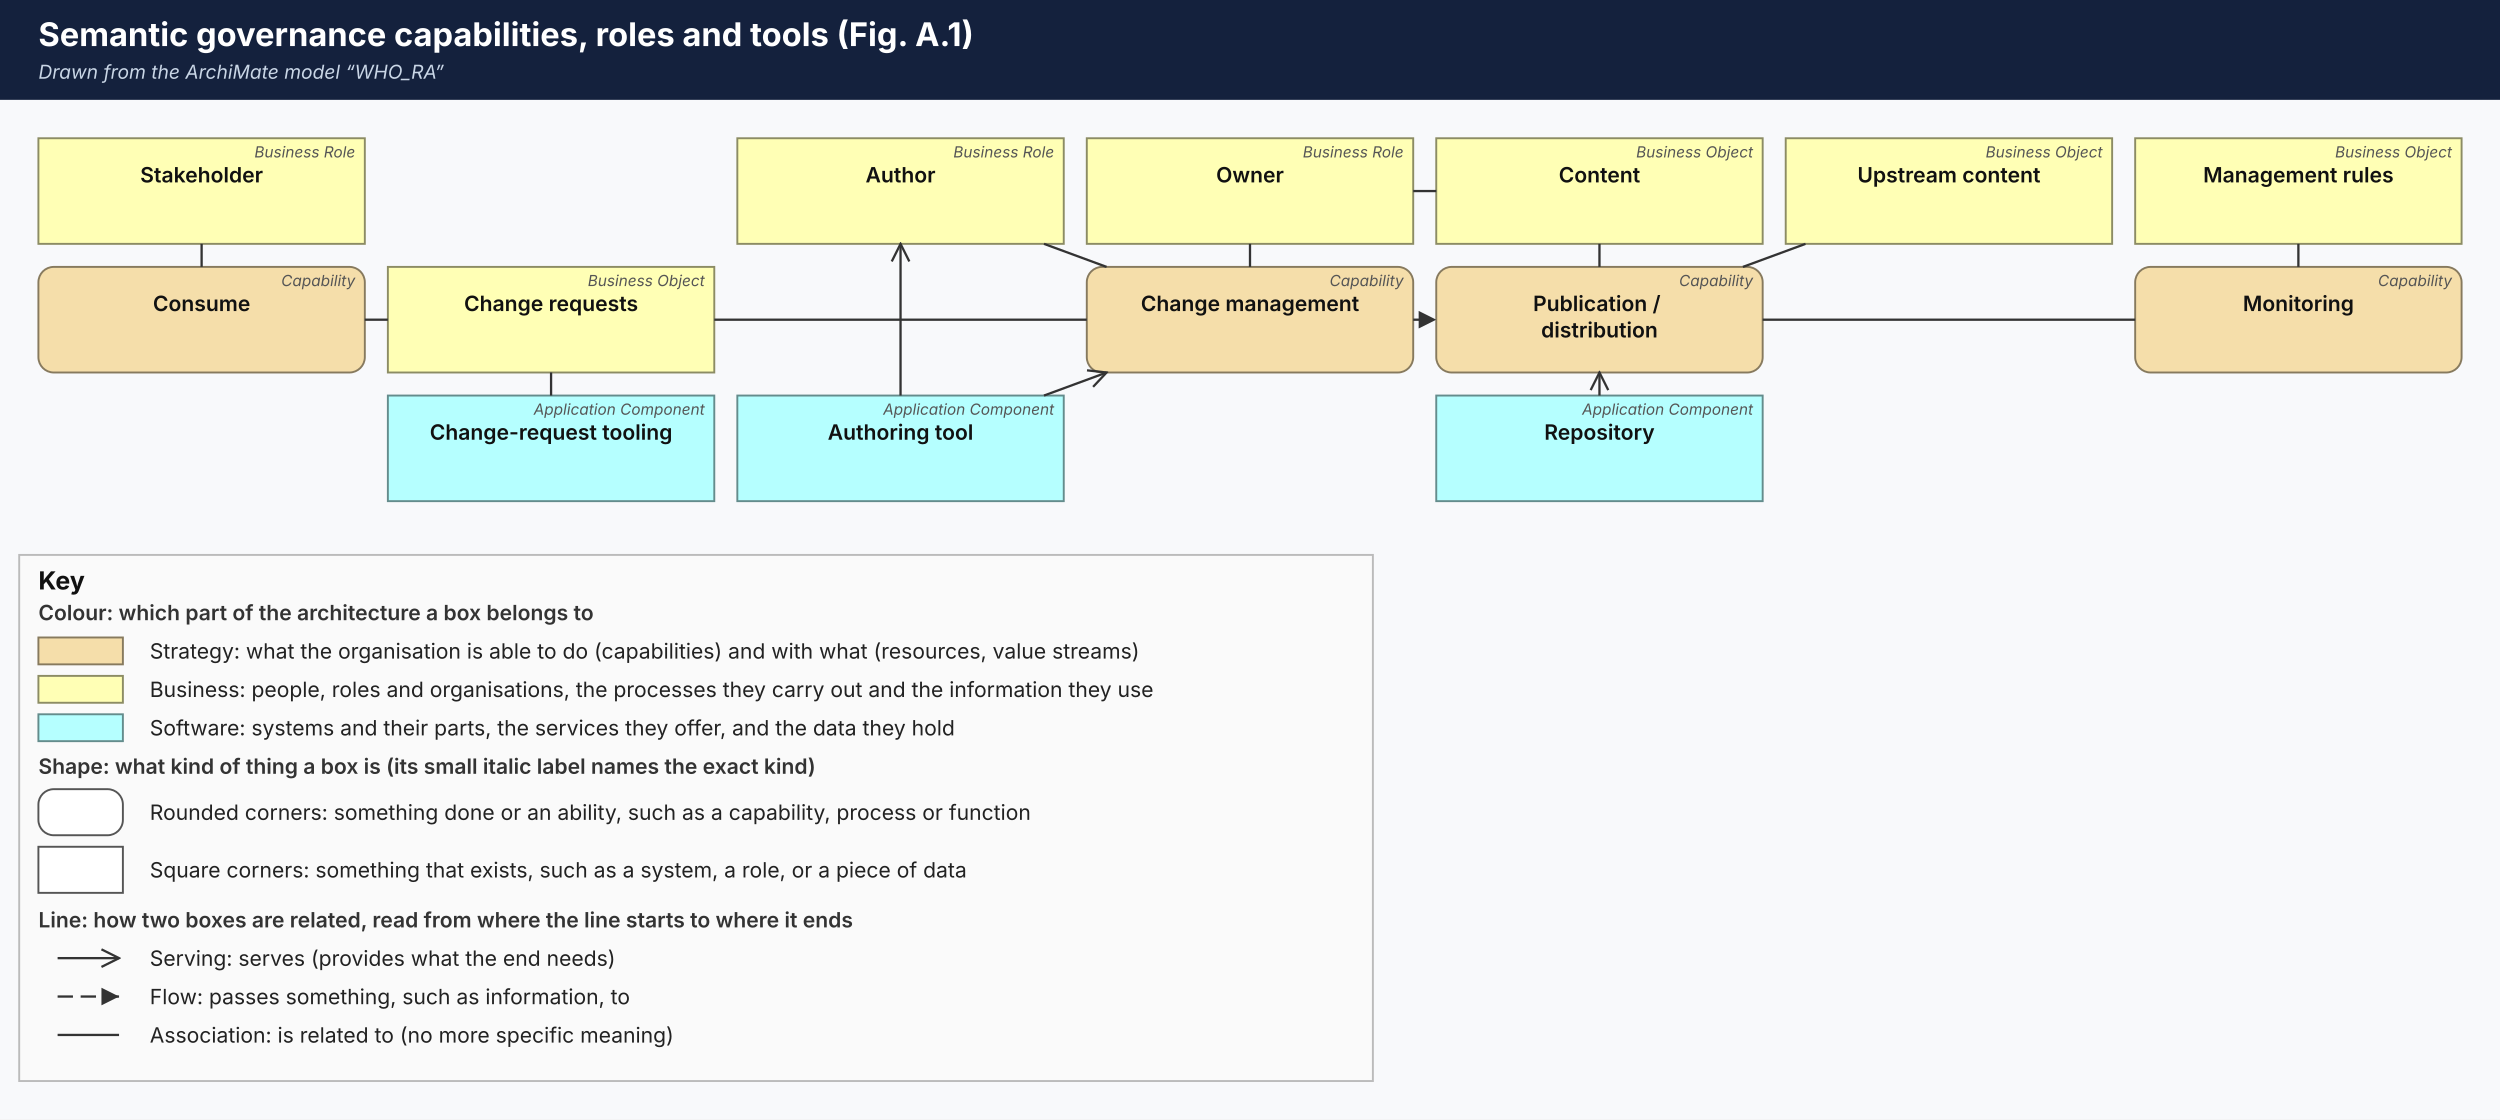
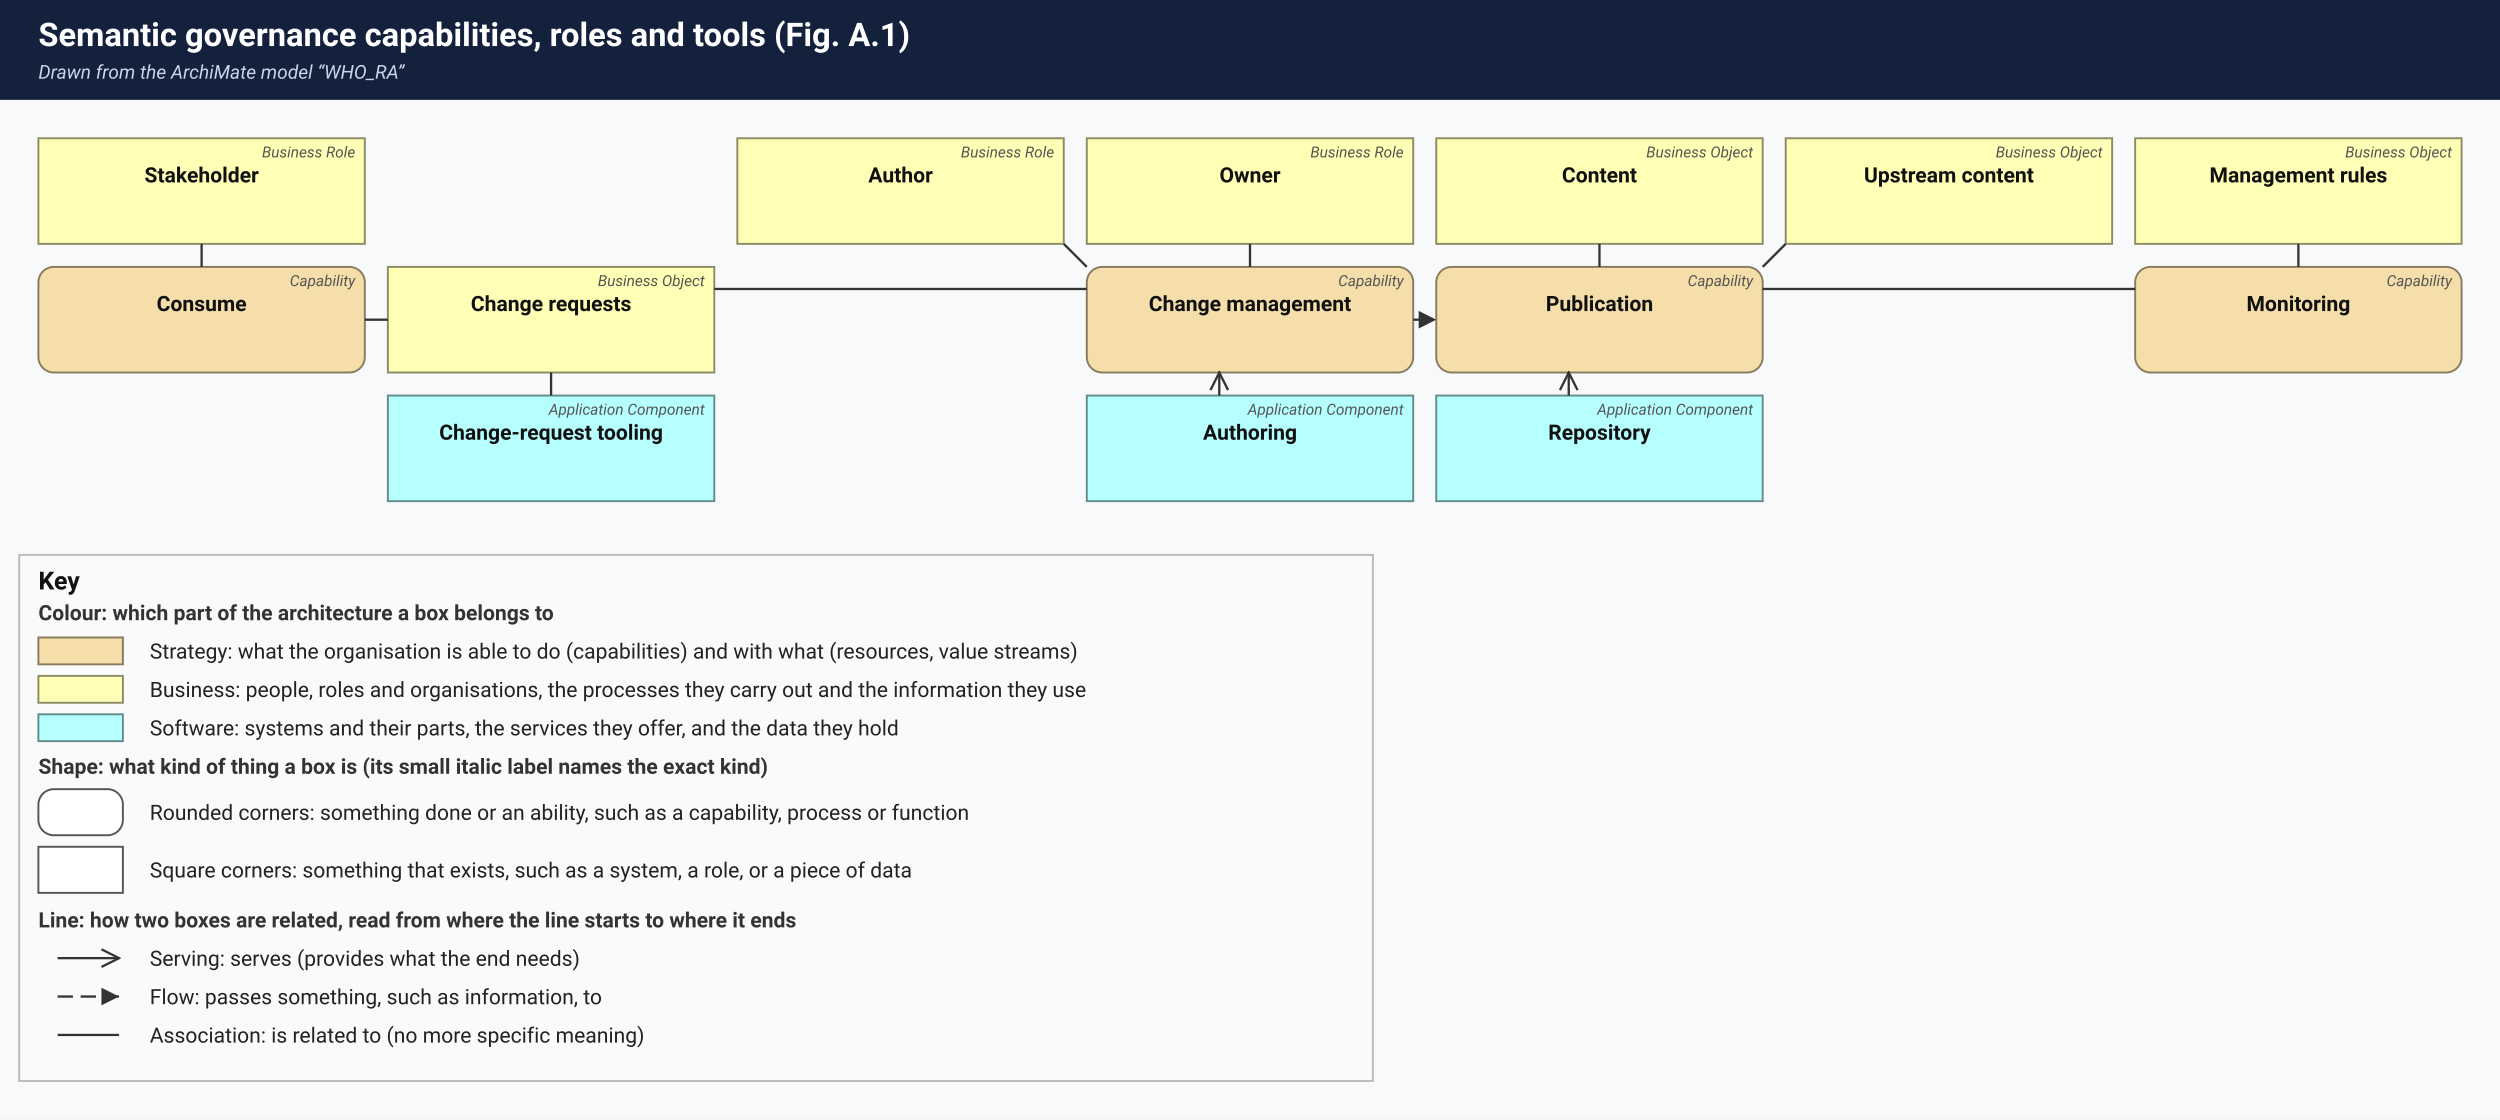
<svg xmlns="http://www.w3.org/2000/svg" viewBox="4 -48 1302 583" width="1302" height="583" role="img" aria-labelledby="av-title">
  <style>
- .av-name{font:600 11px Inter, "Segoe UI", system-ui, -apple-system, Helvetica, Arial, sans-serif;fill:#111}
- .av-type{font:italic 8px Inter, "Segoe UI", system-ui, -apple-system, Helvetica, Arial, sans-serif;fill:#555}
- .av-group{font:600 11px Inter, "Segoe UI", system-ui, -apple-system, Helvetica, Arial, sans-serif;fill:#333}
- .av-note{font:10px Inter, "Segoe UI", system-ui, -apple-system, Helvetica, Arial, sans-serif;fill:#222}
- .av-key{font:11px Inter, "Segoe UI", system-ui, -apple-system, Helvetica, Arial, sans-serif;fill:#222}
- .av-keyh{font:600 11px Inter, "Segoe UI", system-ui, -apple-system, Helvetica, Arial, sans-serif;fill:#333}
- .av-keyt{font:700 13px Inter, "Segoe UI", system-ui, -apple-system, Helvetica, Arial, sans-serif;fill:#111}
- .av-rel{font:9px Inter, "Segoe UI", system-ui, -apple-system, Helvetica, Arial, sans-serif;fill:#333;paint-order:stroke;stroke:#fff;stroke-width:3px}
+ .av-name{font:600 11px system-ui, -apple-system, "Segoe UI", Roboto, "Helvetica Neue", Arial, "Noto Sans", sans-serif;fill:#111}
+ .av-type{font:italic 8px system-ui, -apple-system, "Segoe UI", Roboto, "Helvetica Neue", Arial, "Noto Sans", sans-serif;fill:#555}
+ .av-group{font:600 11px system-ui, -apple-system, "Segoe UI", Roboto, "Helvetica Neue", Arial, "Noto Sans", sans-serif;fill:#333}
+ .av-note{font:10px system-ui, -apple-system, "Segoe UI", Roboto, "Helvetica Neue", Arial, "Noto Sans", sans-serif;fill:#222}
+ .av-key{font:11px system-ui, -apple-system, "Segoe UI", Roboto, "Helvetica Neue", Arial, "Noto Sans", sans-serif;fill:#222}
+ .av-keyh{font:600 11px system-ui, -apple-system, "Segoe UI", Roboto, "Helvetica Neue", Arial, "Noto Sans", sans-serif;fill:#333}
+ .av-keyt{font:700 13px system-ui, -apple-system, "Segoe UI", Roboto, "Helvetica Neue", Arial, "Noto Sans", sans-serif;fill:#111}
+ .av-rel{font:9px system-ui, -apple-system, "Segoe UI", Roboto, "Helvetica Neue", Arial, "Noto Sans", sans-serif;fill:#333;paint-order:stroke;stroke:#fff;stroke-width:3px}
a:hover rect,a:hover polygon,a:focus rect,a:focus polygon{stroke:#06c;stroke-width:2.5}
</style>
  <defs>
    <marker id="arrow-open" viewBox="0 0 12 12" refX="11" refY="6" markerWidth="11" markerHeight="11" orient="auto-start-reverse" markerUnits="userSpaceOnUse">
      <path d="M1 1 L11 6 L1 11" fill="none" stroke="#333" stroke-width="1.3" />
    </marker>
    <marker id="arrow-filled" viewBox="0 0 12 12" refX="11" refY="6" markerWidth="11" markerHeight="11" orient="auto-start-reverse" markerUnits="userSpaceOnUse">
      <path d="M1 1 L11 6 L1 11 Z" fill="#333" />
    </marker>
    <marker id="arrow-small" viewBox="0 0 10 10" refX="9" refY="5" markerWidth="8" markerHeight="8" orient="auto-start-reverse" markerUnits="userSpaceOnUse">
      <path d="M1 1 L9 5 L1 9" fill="none" stroke="#333" stroke-width="1.2" />
    </marker>
    <marker id="triangle-hollow" viewBox="0 0 14 14" refX="13" refY="7" markerWidth="13" markerHeight="13" orient="auto-start-reverse" markerUnits="userSpaceOnUse">
      <path d="M1 1 L13 7 L1 13 Z" fill="#fff" stroke="#333" stroke-width="1.2" />
    </marker>
    <marker id="diamond-filled" viewBox="0 0 16 10" refX="1" refY="5" markerWidth="16" markerHeight="10" orient="auto-start-reverse" markerUnits="userSpaceOnUse">
      <path d="M1 5 L8 1 L15 5 L8 9 Z" fill="#333" />
    </marker>
    <marker id="diamond-hollow" viewBox="0 0 16 10" refX="1" refY="5" markerWidth="16" markerHeight="10" orient="auto-start-reverse" markerUnits="userSpaceOnUse">
      <path d="M1 5 L8 1 L15 5 L8 9 Z" fill="#fff" stroke="#333" stroke-width="1.2" />
    </marker>
    <marker id="dot" viewBox="0 0 8 8" refX="4" refY="4" markerWidth="7" markerHeight="7" orient="auto" markerUnits="userSpaceOnUse">
      <circle cx="4" cy="4" r="3.2" fill="#333" />
    </marker>
    <pattern id="missing" width="8" height="8" patternUnits="userSpaceOnUse" patternTransform="rotate(45)">
      <rect width="8" height="8" fill="#fff" />
      <line x1="0" y1="0" x2="0" y2="8" stroke="#d33" stroke-width="2" />
    </pattern>
  </defs>
  <rect x="4" y="-48" width="1302" height="583" fill="#f8f9fb" />
  <rect x="4" y="-48" width="1302" height="52" fill="#14213d" />
-   <text x="24" y="-24" style="font:700 17px Inter, &quot;Segoe UI&quot;, system-ui, -apple-system, Helvetica, Arial, sans-serif;fill:#fff">Semantic governance capabilities, roles and tools (Fig. A.1)</text>
-   <text x="24" y="-7" style="font:italic 10px Inter, &quot;Segoe UI&quot;, system-ui, -apple-system, Helvetica, Arial, sans-serif;fill:#c9d6e6">Drawn from the ArchiMate model “WHO_RA”</text>
+   <text x="24" y="-24" style="font:700 17px system-ui, -apple-system, &quot;Segoe UI&quot;, Roboto, &quot;Helvetica Neue&quot;, Arial, &quot;Noto Sans&quot;, sans-serif;fill:#fff">Semantic governance capabilities, roles and tools (Fig. A.1)</text>
+   <text x="24" y="-7" style="font:italic 10px system-ui, -apple-system, &quot;Segoe UI&quot;, Roboto, &quot;Helvetica Neue&quot;, Arial, &quot;Noto Sans&quot;, sans-serif;fill:#c9d6e6">Drawn from the ArchiMate model “WHO_RA”</text>
  <g>
    <rect x="24" y="24" width="170" height="55" fill="#ffffb5" stroke="#8c8c64" stroke-width="1" />
    <text class="av-type" x="189" y="34" text-anchor="end">Business Role</text>
    <text class="av-name" x="109" y="47" text-anchor="middle">
      <tspan x="109" dy="0">Stakeholder</tspan>
    </text>
  </g>
  <g>
    <rect x="24" y="91" width="170" height="55" rx="8" fill="#f5deaa" stroke="#877a5e" stroke-width="1" />
    <text class="av-type" x="189" y="101" text-anchor="end">Capability</text>
    <text class="av-name" x="109" y="114" text-anchor="middle">
      <tspan x="109" dy="0">Consume</tspan>
    </text>
  </g>
  <g>
    <rect x="206" y="91" width="170" height="55" fill="#ffffb5" stroke="#8c8c64" stroke-width="1" />
    <text class="av-type" x="371" y="101" text-anchor="end">Business Object</text>
    <text class="av-name" x="291" y="114" text-anchor="middle">
      <tspan x="291" dy="0">Change requests</tspan>
    </text>
  </g>
  <g>
    <rect x="206" y="158" width="170" height="55" fill="#b5ffff" stroke="#648c8c" stroke-width="1" />
    <text class="av-type" x="371" y="168" text-anchor="end">Application Component</text>
    <text class="av-name" x="291" y="181" text-anchor="middle">
      <tspan x="291" dy="0">Change-request tooling</tspan>
    </text>
  </g>
  <g>
    <rect x="388" y="24" width="170" height="55" fill="#ffffb5" stroke="#8c8c64" stroke-width="1" />
    <text class="av-type" x="553" y="34" text-anchor="end">Business Role</text>
    <text class="av-name" x="473" y="47" text-anchor="middle">
      <tspan x="473" dy="0">Author</tspan>
    </text>
  </g>
  <g>
    <rect x="570" y="24" width="170" height="55" fill="#ffffb5" stroke="#8c8c64" stroke-width="1" />
    <text class="av-type" x="735" y="34" text-anchor="end">Business Role</text>
    <text class="av-name" x="655" y="47" text-anchor="middle">
      <tspan x="655" dy="0">Owner</tspan>
    </text>
  </g>
  <g>
    <rect x="570" y="91" width="170" height="55" rx="8" fill="#f5deaa" stroke="#877a5e" stroke-width="1" />
    <text class="av-type" x="735" y="101" text-anchor="end">Capability</text>
    <text class="av-name" x="655" y="114" text-anchor="middle">
      <tspan x="655" dy="0">Change management</tspan>
    </text>
  </g>
  <g>
-     <rect x="388" y="158" width="170" height="55" fill="#b5ffff" stroke="#648c8c" stroke-width="1" />
-     <text class="av-type" x="553" y="168" text-anchor="end">Application Component</text>
-     <text class="av-name" x="473" y="181" text-anchor="middle">
-       <tspan x="473" dy="0">Authoring tool</tspan>
+     <rect x="570" y="158" width="170" height="55" fill="#b5ffff" stroke="#648c8c" stroke-width="1" />
+     <text class="av-type" x="735" y="168" text-anchor="end">Application Component</text>
+     <text class="av-name" x="655" y="181" text-anchor="middle">
+       <tspan x="655" dy="0">Authoring</tspan>
    </text>
  </g>
  <g>
    <rect x="752" y="24" width="170" height="55" fill="#ffffb5" stroke="#8c8c64" stroke-width="1" />
    <text class="av-type" x="917" y="34" text-anchor="end">Business Object</text>
    <text class="av-name" x="837" y="47" text-anchor="middle">
      <tspan x="837" dy="0">Content</tspan>
    </text>
  </g>
  <g>
    <rect x="934" y="24" width="170" height="55" fill="#ffffb5" stroke="#8c8c64" stroke-width="1" />
    <text class="av-type" x="1099" y="34" text-anchor="end">Business Object</text>
    <text class="av-name" x="1019" y="47" text-anchor="middle">
      <tspan x="1019" dy="0">Upstream content</tspan>
    </text>
  </g>
  <g>
    <rect x="752" y="91" width="170" height="55" rx="8" fill="#f5deaa" stroke="#877a5e" stroke-width="1" />
    <text class="av-type" x="917" y="101" text-anchor="end">Capability</text>
    <text class="av-name" x="837" y="114" text-anchor="middle">
-       <tspan x="837" dy="0">Publication /</tspan>
-       <tspan x="837" dy="13.75">distribution</tspan>
+       <tspan x="837" dy="0">Publication</tspan>
    </text>
  </g>
  <g>
    <rect x="752" y="158" width="170" height="55" fill="#b5ffff" stroke="#648c8c" stroke-width="1" />
    <text class="av-type" x="917" y="168" text-anchor="end">Application Component</text>
    <text class="av-name" x="837" y="181" text-anchor="middle">
      <tspan x="837" dy="0">Repository</tspan>
    </text>
  </g>
  <g>
    <rect x="1116" y="24" width="170" height="55" fill="#ffffb5" stroke="#8c8c64" stroke-width="1" />
    <text class="av-type" x="1281" y="34" text-anchor="end">Business Object</text>
    <text class="av-name" x="1201" y="47" text-anchor="middle">
      <tspan x="1201" dy="0">Management rules</tspan>
    </text>
  </g>
  <g>
    <rect x="1116" y="91" width="170" height="55" rx="8" fill="#f5deaa" stroke="#877a5e" stroke-width="1" />
    <text class="av-type" x="1281" y="101" text-anchor="end">Capability</text>
    <text class="av-name" x="1201" y="114" text-anchor="middle">
      <tspan x="1201" dy="0">Monitoring</tspan>
    </text>
  </g>
  <g>
    <path d="M109 79 L109 91" fill="none" stroke="#333" stroke-width="1.2" />
    <path d="M109 79 L109 91" fill="none" stroke="transparent" stroke-width="8" />
  </g>
  <g>
    <path d="M194 118.5 L206 118.5" fill="none" stroke="#333" stroke-width="1.2" />
    <path d="M194 118.5 L206 118.5" fill="none" stroke="transparent" stroke-width="8" />
  </g>
  <g>
-     <path d="M376 118.5 L570 118.5" fill="none" stroke="#333" stroke-width="1.2" />
-     <path d="M376 118.5 L570 118.5" fill="none" stroke="transparent" stroke-width="8" />
+     <path d="M376 102.5 L570 102.5" fill="none" stroke="#333" stroke-width="1.2" />
+     <path d="M376 102.5 L570 102.5" fill="none" stroke="transparent" stroke-width="8" />
  </g>
  <g>
    <path d="M291 158 L291 146" fill="none" stroke="#333" stroke-width="1.2" />
    <path d="M291 158 L291 146" fill="none" stroke="transparent" stroke-width="8" />
  </g>
  <g>
-     <path d="M547.7 79 L580.3 91" fill="none" stroke="#333" stroke-width="1.2" />
-     <path d="M547.7 79 L580.3 91" fill="none" stroke="transparent" stroke-width="8" />
+     <path d="M558 79 L570 91" fill="none" stroke="#333" stroke-width="1.2" />
+     <path d="M558 79 L570 91" fill="none" stroke="transparent" stroke-width="8" />
  </g>
  <g>
    <path d="M655 91 L655 79" fill="none" stroke="#333" stroke-width="1.2" />
    <path d="M655 91 L655 79" fill="none" stroke="transparent" stroke-width="8" />
  </g>
  <g>
    <path d="M740 118.5 L752 118.5" fill="none" stroke="#333" stroke-width="1.2" stroke-dasharray="8 4" marker-end="url(#arrow-filled)" />
    <path d="M740 118.5 L752 118.5" fill="none" stroke="transparent" stroke-width="8" />
  </g>
  <g>
-     <path d="M473 158 L473 79" fill="none" stroke="#333" stroke-width="1.2" marker-end="url(#arrow-open)" />
-     <path d="M473 158 L473 79" fill="none" stroke="transparent" stroke-width="8" />
-   </g>
-   <g>
-     <path d="M547.7 158 L580.3 146" fill="none" stroke="#333" stroke-width="1.2" marker-end="url(#arrow-open)" />
-     <path d="M547.7 158 L580.3 146" fill="none" stroke="transparent" stroke-width="8" />
-   </g>
-   <g>
-     <path d="M752 51.5 L740 51.5" fill="none" stroke="#333" stroke-width="1.2" />
-     <path d="M752 51.5 L740 51.5" fill="none" stroke="transparent" stroke-width="8" />
-   </g>
-   <g>
-     <path d="M944.3 79 L911.7 91" fill="none" stroke="#333" stroke-width="1.2" />
-     <path d="M944.3 79 L911.7 91" fill="none" stroke="transparent" stroke-width="8" />
+     <path d="M639 158 L639 146" fill="none" stroke="#333" stroke-width="1.2" marker-end="url(#arrow-open)" />
+     <path d="M639 158 L639 146" fill="none" stroke="transparent" stroke-width="8" />
+   </g>
+   <g>
+     <path d="M934 79 L922 91" fill="none" stroke="#333" stroke-width="1.2" />
+     <path d="M934 79 L922 91" fill="none" stroke="transparent" stroke-width="8" />
  </g>
  <g>
    <path d="M837 91 L837 79" fill="none" stroke="#333" stroke-width="1.2" />
    <path d="M837 91 L837 79" fill="none" stroke="transparent" stroke-width="8" />
  </g>
  <g>
-     <path d="M837 158 L837 146" fill="none" stroke="#333" stroke-width="1.2" marker-end="url(#arrow-open)" />
-     <path d="M837 158 L837 146" fill="none" stroke="transparent" stroke-width="8" />
+     <path d="M821 158 L821 146" fill="none" stroke="#333" stroke-width="1.2" marker-end="url(#arrow-open)" />
+     <path d="M821 158 L821 146" fill="none" stroke="transparent" stroke-width="8" />
  </g>
  <g>
    <path d="M1201 79 L1201 91" fill="none" stroke="#333" stroke-width="1.2" />
    <path d="M1201 79 L1201 91" fill="none" stroke="transparent" stroke-width="8" />
  </g>
  <g>
-     <path d="M1116 118.5 L922 118.5" fill="none" stroke="#333" stroke-width="1.2" />
-     <path d="M1116 118.5 L922 118.5" fill="none" stroke="transparent" stroke-width="8" />
+     <path d="M1116 102.5 L922 102.5" fill="none" stroke="#333" stroke-width="1.2" />
+     <path d="M1116 102.5 L922 102.5" fill="none" stroke="transparent" stroke-width="8" />
  </g>
  <g class="av-legend">
    <rect x="14" y="241" width="705" height="274" fill="#fafafa" stroke="#bbb" />
    <text class="av-keyt" x="24" y="259">Key</text>
    <text class="av-keyh" x="24" y="275">Colour: which part of the architecture a box belongs to</text>
    <rect x="24" y="284" width="44" height="14" fill="#f5deaa" stroke="#877a5e" />
    <text class="av-key" x="82" y="295">Strategy: what the organisation is able to do (capabilities) and with what (resources, value streams)</text>
    <rect x="24" y="304" width="44" height="14" fill="#ffffb5" stroke="#8c8c64" />
    <text class="av-key" x="82" y="315">Business: people, roles and organisations, the processes they carry out and the information they use</text>
    <rect x="24" y="324" width="44" height="14" fill="#b5ffff" stroke="#648c8c" />
    <text class="av-key" x="82" y="335">Software: systems and their parts, the services they offer, and the data they hold</text>
    <text class="av-keyh" x="24" y="355">Shape: what kind of thing a box is (its small italic label names the exact kind)</text>
    <rect x="24" y="363" width="44" height="24" rx="8" fill="#fff" stroke="#555" />
    <text class="av-key" x="82" y="379">Rounded corners: something done or an ability, such as a capability, process or function</text>
    <rect x="24" y="393" width="44" height="24" fill="#fff" stroke="#555" />
    <text class="av-key" x="82" y="409">Square corners: something that exists, such as a system, a role, or a piece of data</text>
    <text class="av-keyh" x="24" y="435">Line: how two boxes are related, read from where the line starts to where it ends</text>
    <path d="M34 451 L66 451" fill="none" stroke="#333" stroke-width="1.2" marker-end="url(#arrow-open)" />
    <text class="av-key" x="82" y="455">Serving: serves (provides what the end needs)</text>
    <path d="M34 471 L66 471" fill="none" stroke="#333" stroke-width="1.2" stroke-dasharray="8 4" marker-end="url(#arrow-filled)" />
    <text class="av-key" x="82" y="475">Flow: passes something, such as information, to</text>
    <path d="M34 491 L66 491" fill="none" stroke="#333" stroke-width="1.2" />
    <text class="av-key" x="82" y="495">Association: is related to (no more specific meaning)</text>
  </g>
</svg>
